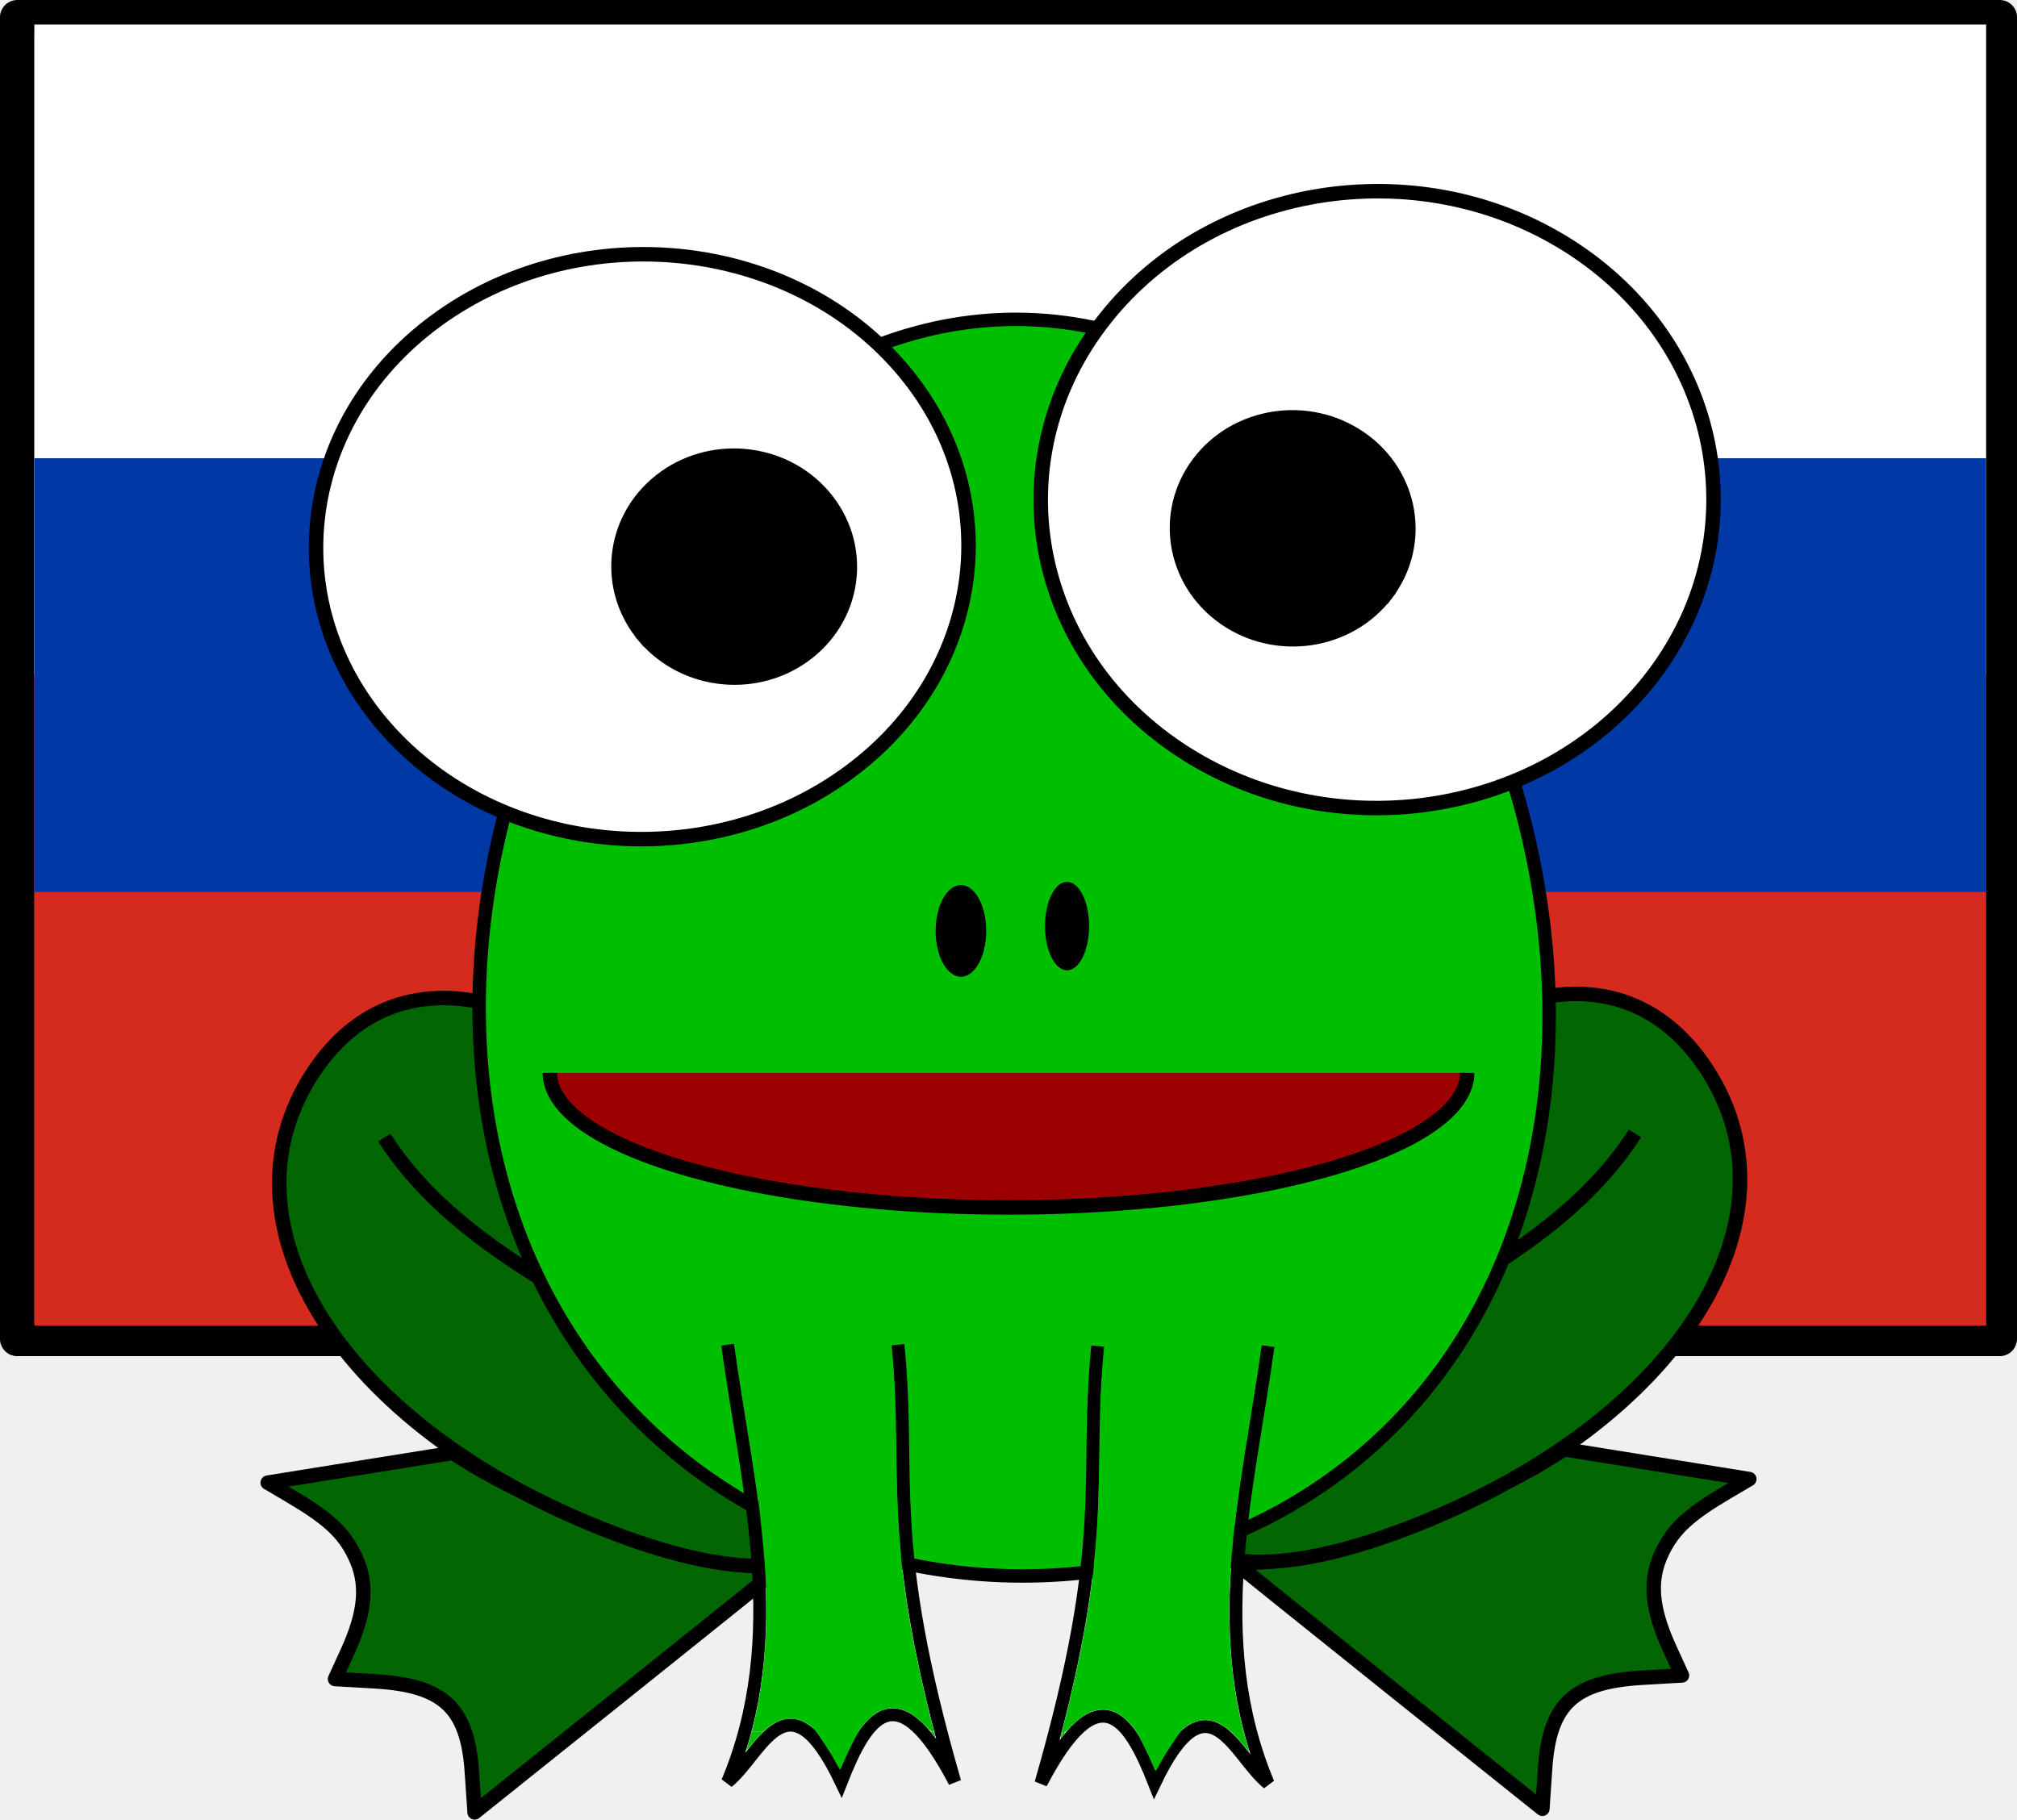
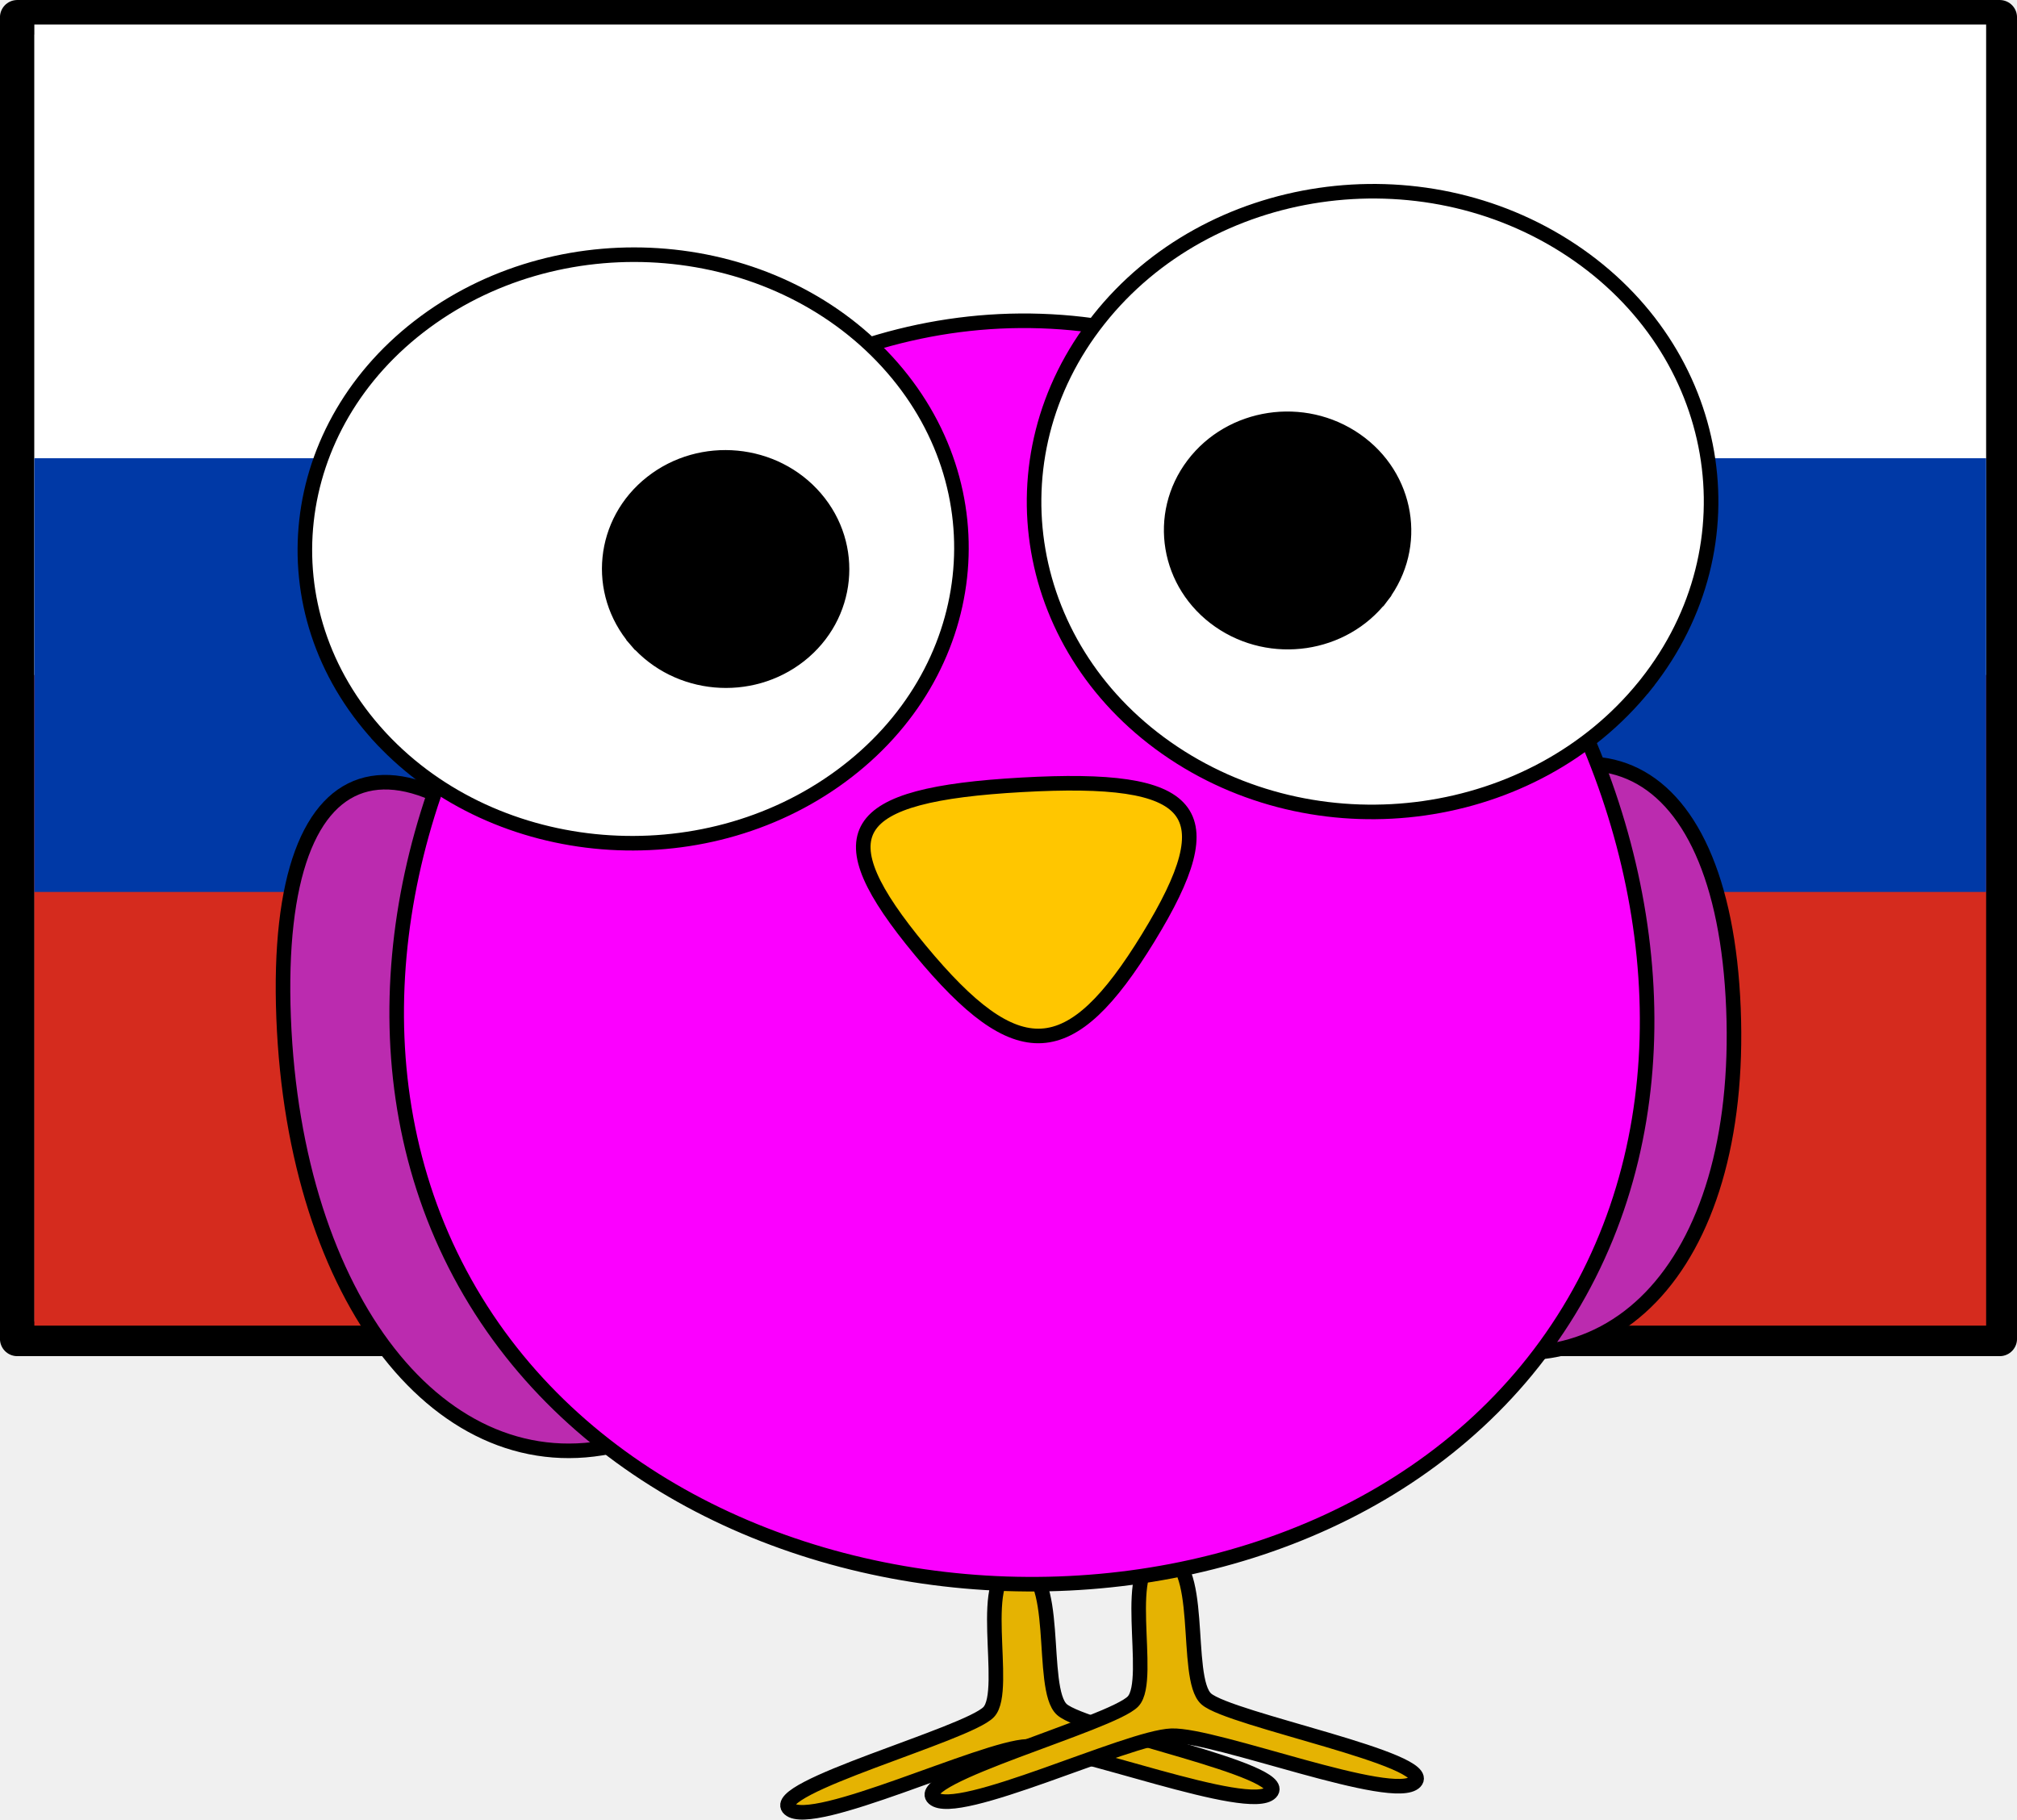
<svg xmlns="http://www.w3.org/2000/svg" width="591.844" height="533.96" viewBox="0 0 591.844 533.96" id="svg4155" version="1.1">
  <defs id="defs4157" />
  <g id="layer1" transform="translate(162.0987,869.7905)">
    <rect style="fill:none;stroke:#000000;stroke-width:10.152;stroke-linejoin:round;stroke-miterlimit:4;stroke-dasharray:none;stroke-opacity:1" id="rect3981" width="581.71" height="387.807" x="-157.035" y="-864.71" />
    <g id="g3140" transform="matrix(63.63452,0,0,63.63452,-152.0222,-862.5884)" style="stroke:none">
      <rect id="rect3128" height="3" width="9" x="0" y="0" style="fill:#ffffff;stroke:none" />
      <rect id="rect3130" height="3" width="9" y="3" x="0" style="fill:#d52b1e;stroke:none" />
      <rect id="rect3132" height="2" width="9" y="2" x="0" style="fill:#0039a6;stroke:none" />
    </g>
-     <g transform="matrix(0.303538,0,0,0.303538,-95.99837,-824.9752)" id="layer1-1">
-       <g id="g3511" transform="matrix(13.99207,0,0,13.99207,3344.725,1225.15)">
-         <g id="g3484" transform="translate(37.65579,0)">
-           <path id="path4761-9" d="m -196.31,18.378 c -5.834,-4.667 -10.686,-8.57 -10.783,-8.674 -0.097,-0.103 0.176,-0.079 0.608,0.053 1.145,0.352 5.558,-0.345 8.974,-1.416 2.904,-0.911 9.473,-3.92 12.034,-5.513 l 1.287,-0.8 6.391,1.027 6.391,1.027 -1.491,0.878 c -2.686,1.583 -3.742,2.555 -4.523,4.168 -0.924,1.909 -0.773,3.857 0.519,6.679 l 0.843,1.842 -2.74,0.159 c -4.759,0.275 -6.413,1.82 -6.715,6.269 l -0.189,2.787 -10.607,-8.486 z" style="fill:#026602;fill-opacity:1;fill-rule:evenodd;stroke:#000000;stroke-linecap:square;stroke-linejoin:round;stroke-opacity:1" />
-           <path style="fill:#026602;fill-rule:evenodd;stroke:#000000;stroke-width:1;stroke-linecap:square;stroke-linejoin:round" id="imagebot_10-36" d="m -174.334,-24.205 c -6.785,-10.437 -20.917,-4.811 -32.117,12.786 -11.201,17.599 -5.869,25.798 12.118,18.638 17.986,-7.161 26.785,-20.987 19.999,-31.423 z" />
-           <path id="path4761-0-4" d="m -248.866,18.626 c 5.834,-4.667 10.686,-8.57 10.783,-8.674 0.097,-0.103 -0.176,-0.079 -0.608,0.053 -1.145,0.352 -5.558,-0.345 -8.974,-1.416 -2.904,-0.911 -9.473,-3.92 -12.034,-5.513 l -1.287,-0.8 -6.391,1.027 -6.391,1.027 1.491,0.878 c 2.686,1.583 3.742,2.555 4.523,4.168 0.924,1.909 0.773,3.857 -0.519,6.679 l -0.843,1.842 2.74,0.159 c 4.759,0.275 6.413,1.82 6.715,6.269 l 0.189,2.787 10.607,-8.486 z" style="fill:#026602;fill-opacity:1;fill-rule:evenodd;stroke:#000000;stroke-linecap:square;stroke-linejoin:round;stroke-opacity:1" />
-           <path style="fill:#026602;fill-rule:evenodd;stroke:#000000;stroke-width:1;stroke-linecap:square;stroke-linejoin:round" id="imagebot_10-3-2" d="m -270.684,-23.919 c 6.785,-10.437 20.917,-4.811 32.117,12.786 11.201,17.599 5.869,25.798 -12.118,18.638 -17.986,-7.161 -26.785,-20.987 -19.999,-31.423 z" />
-           <path id="path4790-59" d="m -199.307,-4.798 c 7.561,-4.285 15.635,-8.159 20,-15" style="fill:none;stroke:#000000;stroke-width:1px;stroke-linecap:butt;stroke-linejoin:miter;stroke-opacity:1" />
-           <path id="path4790-5-8" d="m -245.711,-4.512 c -7.561,-4.285 -15.635,-8.159 -20,-15" style="fill:none;stroke:#000000;stroke-width:1px;stroke-linecap:butt;stroke-linejoin:miter;stroke-opacity:1" />
-           <path style="fill:#00bf00;fill-rule:evenodd;stroke:#000000;stroke-width:0.928;stroke-linecap:square;stroke-linejoin:round" id="imagebot_7-0" d="m -221.075,-76.028 c -26.222,-1.021 -46.829,38.263 -34.343,65.473 12.484,27.213 51.814,28.746 65.552,2.557 13.738,-26.189 -4.989,-67.006 -31.209,-68.03 z" />
-           <path style="fill:#ffffff;fill-rule:evenodd;stroke:#000000;stroke-width:1;stroke-linecap:square;stroke-linejoin:round" id="imagebot_6-3" d="m -265.33,-47.486 c -7.884,-8.609 -6.469,-21.345 3.162,-28.443 9.633,-7.098 23.835,-5.874 31.719,2.737 7.886,8.609 6.471,21.345 -3.162,28.443 -9.565,7.049 -23.65,5.896 -31.576,-2.582" />
-           <path style="fill-rule:evenodd;stroke:#000000;stroke-width:1;stroke-linecap:square;stroke-linejoin:round" id="imagebot_5-6" d="m -247.71,-54.101 c -2.805,-3.276 -2.319,-8.107 1.089,-10.79 3.408,-2.683 8.445,-2.206 11.251,1.068 2.805,3.274 2.319,8.107 -1.089,10.792 -3.384,2.664 -8.38,2.213 -11.199,-1.012" />
-           <path style="fill:#ffffff;fill-rule:evenodd;stroke:#000000;stroke-width:1;stroke-linecap:square;stroke-linejoin:round" id="imagebot_4-2" d="m -178.317,-51.089 c 7.543,-9.529 5.242,-22.854 -5.14,-29.758 -10.385,-6.905 -24.92,-4.778 -32.463,4.754 -7.546,9.529 -5.244,22.854 5.14,29.758 10.312,6.857 24.731,4.812 32.326,-4.582" />
-           <path style="fill-rule:evenodd;stroke:#000000;stroke-width:1;stroke-linecap:square;stroke-linejoin:round" id="imagebot_3-2" d="m -196.479,-57.099 c 2.587,-3.426 1.787,-8.221 -1.79,-10.71 -3.577,-2.49 -8.574,-1.734 -11.161,1.689 -2.587,3.423 -1.787,8.221 1.79,10.713 3.551,2.472 8.509,1.745 11.113,-1.63" />
-           <ellipse ry="3.057" rx="1.524" cy="-34.126" cx="-218.542" id="path4678-0-8" style="fill:#000000;fill-opacity:1;fill-rule:evenodd;stroke:none" />
-           <ellipse ry="3.169" rx="1.747" cy="-33.792" cx="-225.874" id="path4678-0-9-3" style="fill:#000000;fill-opacity:1;fill-rule:evenodd;stroke:none" />
-           <path style="fill:none;stroke:#000000;stroke-width:0.889px;stroke-linecap:butt;stroke-linejoin:miter;stroke-opacity:1" d="m -241.995,-5.202 c 1.394,10.069 4.211,20.137 0,30.206 2.35,-1.878 4.128,-7.784 7.847,0 1.794,-4.568 3.863,-7.608 7.847,0 -4.883,-16.949 -2.993,-20.864 -3.923,-30.206 l 0,0 0,0 0,0" id="path4763-9-9-1" />
-           <path style="fill:#00bf00;fill-opacity:1;stroke:none" d="m -240.214,21.094 c 0.929,-3.826 1.131,-7.979 0.633,-13.004 -0.2,-2.018 -0.439,-3.707 -1.212,-8.552 -0.508,-3.185 -0.59,-3.71 -0.582,-3.718 0.032,-0.034 10.707,-0.439 10.727,-0.407 0.027,0.043 0.1,0.983 0.173,2.225 0.023,0.389 0.062,1.781 0.088,3.094 0.094,4.892 0.158,6.495 0.334,8.353 0.325,3.433 0.948,6.925 1.987,11.131 0.16,0.649 0.303,1.21 0.316,1.246 0.018,0.046 -0.007,0.065 -0.085,0.065 -0.08,0 -0.221,-0.114 -0.524,-0.424 -1.015,-1.039 -1.907,-1.381 -2.845,-1.091 -0.508,0.157 -1.123,0.645 -1.557,1.236 l -0.205,0.28 -1.41,0 -1.41,0 -0.332,-0.267 c -0.182,-0.147 -0.424,-0.314 -0.537,-0.371 -0.873,-0.442 -1.785,-0.29 -2.641,0.44 l -0.231,0.197 -0.396,0 -0.396,0 0.105,-0.431 z" id="path4802-5-5-5" />
-           <path style="fill:#00bf00;fill-opacity:1;stroke:none" d="m -234.468,23.76 c -0.313,-0.625 -1.253,-2.065 -1.669,-2.559 l -0.357,-0.424 1.967,-0.017 c 1.082,-0.009 1.978,-0.006 1.992,0.009 0.014,0.015 -0.072,0.184 -0.19,0.376 -0.306,0.496 -0.939,1.75 -1.212,2.402 -0.127,0.305 -0.25,0.575 -0.273,0.6 -0.022,0.025 -0.139,-0.149 -0.258,-0.387 z" id="path4804-1-5-8" />
-           <path style="fill:#00bf00;fill-opacity:1;stroke:none" d="m -240.668,22.729 c 0.012,-0.043 0.072,-0.246 0.133,-0.453 0.061,-0.207 0.132,-0.46 0.159,-0.563 l 0.049,-0.188 0.403,0 0.403,0 -0.285,0.298 c -0.157,0.164 -0.411,0.452 -0.566,0.641 -0.154,0.188 -0.289,0.343 -0.3,0.343 -0.011,0 -0.009,-0.035 0.003,-0.077 z" id="path4806-5-5-84" />
-           <path style="fill:#00bf00;fill-opacity:1;stroke:none" d="m -227.822,21.704 -0.142,-0.179 0.112,0 c 0.092,0 0.12,0.03 0.157,0.163 0.025,0.09 0.038,0.17 0.029,0.179 -0.009,0.009 -0.079,-0.065 -0.157,-0.163 z" id="path4808-7-7-33" />
-           <g transform="matrix(-1.000013,0,0,1.000013,-517.2856,10.89742)" id="g4166-4">
-             <g id="g4159-6">
-               <path style="fill:none;stroke:#000000;stroke-width:0.889px;stroke-linecap:butt;stroke-linejoin:miter;stroke-opacity:1" d="m -312.628,-16.002 c 1.394,10.069 4.211,20.137 0,30.206 2.35,-1.878 4.128,-7.784 7.847,0 1.794,-4.567 3.863,-7.608 7.847,0 -4.883,-16.949 -2.993,-20.864 -3.923,-30.206 l 0,0 0,0 0,0" id="path4763-9-9-1-5" />
-               <path style="fill:#00bf00;fill-opacity:1;stroke:none" d="m -310.848,10.294 c 0.929,-3.826 1.131,-7.979 0.633,-13.004 -0.2,-2.018 -0.439,-3.707 -1.212,-8.552 -0.508,-3.185 -0.59,-3.71 -0.582,-3.718 0.032,-0.034 10.707,-0.439 10.727,-0.407 0.027,0.043 0.1,0.983 0.173,2.225 0.023,0.389 0.062,1.781 0.088,3.094 0.094,4.892 0.158,6.495 0.334,8.353 0.325,3.433 0.948,6.925 1.987,11.13 0.16,0.649 0.303,1.21 0.316,1.246 0.018,0.046 -0.007,0.065 -0.085,0.065 -0.08,0 -0.221,-0.114 -0.524,-0.424 -1.015,-1.039 -1.907,-1.381 -2.845,-1.091 -0.508,0.157 -1.123,0.645 -1.557,1.236 l -0.205,0.28 -1.41,0 -1.41,0 -0.332,-0.267 c -0.182,-0.147 -0.424,-0.314 -0.537,-0.371 -0.873,-0.442 -1.785,-0.29 -2.641,0.44 l -0.231,0.197 -0.396,0 -0.396,0 0.105,-0.431 z" id="path4802-5-5-5-9" />
-               <path style="fill:#00bf00;fill-opacity:1;stroke:none" d="m -305.101,12.96 c -0.313,-0.625 -1.253,-2.065 -1.669,-2.559 l -0.357,-0.424 1.967,-0.017 c 1.082,-0.009 1.978,-0.006 1.992,0.009 0.014,0.015 -0.072,0.184 -0.19,0.376 -0.306,0.496 -0.939,1.75 -1.212,2.402 -0.127,0.305 -0.25,0.575 -0.273,0.6 -0.022,0.025 -0.139,-0.149 -0.258,-0.387 z" id="path4804-1-5-8-5" />
-               <path style="fill:#00bf00;fill-opacity:1;stroke:none" d="m -311.302,11.929 c 0.012,-0.043 0.072,-0.246 0.133,-0.453 0.061,-0.207 0.132,-0.46 0.159,-0.563 l 0.049,-0.188 0.403,0 0.403,0 -0.285,0.298 c -0.157,0.164 -0.411,0.452 -0.566,0.641 -0.154,0.188 -0.289,0.343 -0.3,0.343 -0.011,0 -0.009,-0.035 0.003,-0.077 z" id="path4806-5-5-84-7" />
-               <path style="fill:#00bf00;fill-opacity:1;stroke:none" d="m -298.456,10.903 -0.142,-0.179 0.112,0 c 0.092,0 0.12,0.03 0.157,0.163 0.025,0.09 0.038,0.17 0.029,0.179 -0.009,0.009 -0.079,-0.065 -0.157,-0.163 z" id="path4808-7-7-33-4" />
-             </g>
-           </g>
-         </g>
-         <path style="fill:#9d0000;fill-opacity:1;stroke:#000000;stroke-opacity:1" id="path3136" d="m -153.246,-23.986 a 31.686,9.301 0 0 1 -15.843,8.055 31.686,9.301 0 0 1 -31.686,0 31.686,9.301 0 0 1 -15.843,-8.055" />
+     <g id="g4228" transform="matrix(4.273661,0,0,4.273661,10339.467,3151.917)">
+       <g transform="translate(-2454.596,-933.3893)" id="g4216">
+         <path style="fill:#bb2baf;fill-opacity:1;fill-rule:evenodd;stroke:#000000;stroke-width:1;stroke-linecap:square;stroke-linejoin:round" d="m 94.933,83.748 c 12.694,5.455 22.112,-4.29 21.405,-22.146 -0.708,-17.858 -10.682,-22.143 -22.669,-9.74 -11.987,12.403 -11.431,26.433 1.264,31.886 z" id="imagebot_12-3" />
+         <path style="fill:#bb2baf;fill-opacity:1;fill-rule:evenodd;stroke:#000000;stroke-width:1;stroke-linecap:square;stroke-linejoin:round" d="M 39.744,91.555 C 51.847,88.64 51.257,73.441 38.405,57.013 25.551,40.583 16.042,42.875 16.792,62.219 17.543,81.564 27.642,94.472 39.744,91.555 Z" id="imagebot_11-5" />
+         <path style="fill:#e5b302;fill-rule:evenodd;stroke:#000000;stroke-width:1;stroke-linecap:square;stroke-linejoin:round" d="m 67.192,99.908 c -3.028,0.103 -0.55,8.467 -1.987,9.992 -1.435,1.525 -15.282,5.233 -13.689,6.655 1.593,1.421 13.303,-4.193 16.331,-4.297 3.028,-0.103 15.292,4.692 16.727,3.166 1.437,-1.525 -12.753,-4.275 -14.344,-5.695 -1.593,-1.422 -0.01,-9.925 -3.038,-9.822 l 3.2e-5,9.66e-4 z" id="imagebot_10-0" />
+         <path style="fill:#e5b302;fill-rule:evenodd;stroke:#000000;stroke-width:1;stroke-linecap:square;stroke-linejoin:round" d="m 77.102,99.178 c -3.028,0.103 -0.55,8.467 -1.987,9.992 -1.435,1.525 -15.282,5.233 -13.689,6.655 1.593,1.421 13.303,-4.193 16.331,-4.297 3.028,-0.103 15.292,4.692 16.727,3.166 1.437,-1.525 -12.753,-4.275 -14.344,-5.695 -1.593,-1.422 -0.01,-9.925 -3.038,-9.822 l 3.2e-5,9.66e-4 z" id="imagebot_9-2" />
+         <path style="fill:#fb00ff;fill-opacity:1;fill-rule:evenodd;stroke:#000000;stroke-width:1;stroke-linecap:square;stroke-linejoin:round" d="M 68.788,14.389 C 38.335,13.368 14.403,52.62 28.903,79.808 43.401,106.998 89.078,108.53 105.033,82.362 120.987,56.195 99.238,15.412 68.788,14.389 Z" id="imagebot_8-9" />
+         <path style="fill:#ffffff;fill-rule:evenodd;stroke:#000000;stroke-width:1;stroke-linecap:square;stroke-linejoin:round" d="m 23.351,42.891 c -7.884,-8.609 -6.469,-21.345 3.164,-28.443 9.63,-7.098 23.833,-5.874 31.717,2.738 7.886,8.609 6.471,21.345 -3.162,28.443 -9.565,7.049 -23.65,5.896 -31.576,-2.582" id="imagebot_7-9" />
+         <path style="fill-rule:evenodd;stroke:#000000;stroke-width:1;stroke-linecap:square;stroke-linejoin:round" d="m 40.971,36.276 c -2.805,-3.276 -2.319,-8.107 1.089,-10.79 3.408,-2.683 8.445,-2.206 11.251,1.068 2.805,3.274 2.319,8.107 -1.089,10.792 -3.384,2.664 -8.38,2.213 -11.199,-1.012" id="imagebot_6-1" />
+         <path style="fill:#ffffff;fill-rule:evenodd;stroke:#000000;stroke-width:1;stroke-linecap:square;stroke-linejoin:round" d="M 110.364,39.288 C 117.907,29.759 115.606,16.434 105.221,9.53 94.839,2.625 80.303,4.752 72.76,14.283 c -7.546,9.529 -5.244,22.854 5.14,29.758 10.312,6.857 24.731,4.812 32.326,-4.582" id="imagebot_5-2" />
+         <path style="fill-rule:evenodd;stroke:#000000;stroke-width:1;stroke-linecap:square;stroke-linejoin:round" d="m 92.201,33.278 c 2.587,-3.426 1.787,-8.221 -1.79,-10.71 -3.577,-2.49 -8.574,-1.734 -11.161,1.689 -2.587,3.423 -1.787,8.221 1.79,10.713 3.551,2.472 8.509,1.745 11.113,-1.63" id="imagebot_4-0" />
+         <path style="fill:#ffc600;fill-rule:evenodd;stroke:#000000;stroke-width:1;stroke-linecap:square;stroke-linejoin:round" d="m 76.167,56.723 c -5.36,8.752 -8.96,8.954 -15.655,0.878 -6.696,-8.077 -5.094,-10.691 6.96,-11.367 12.055,-0.676 14.055,1.737 8.694,10.489 l 6.72e-4,1.12e-4 z" id="imagebot_3-3" />
      </g>
    </g>
  </g>
</svg>
